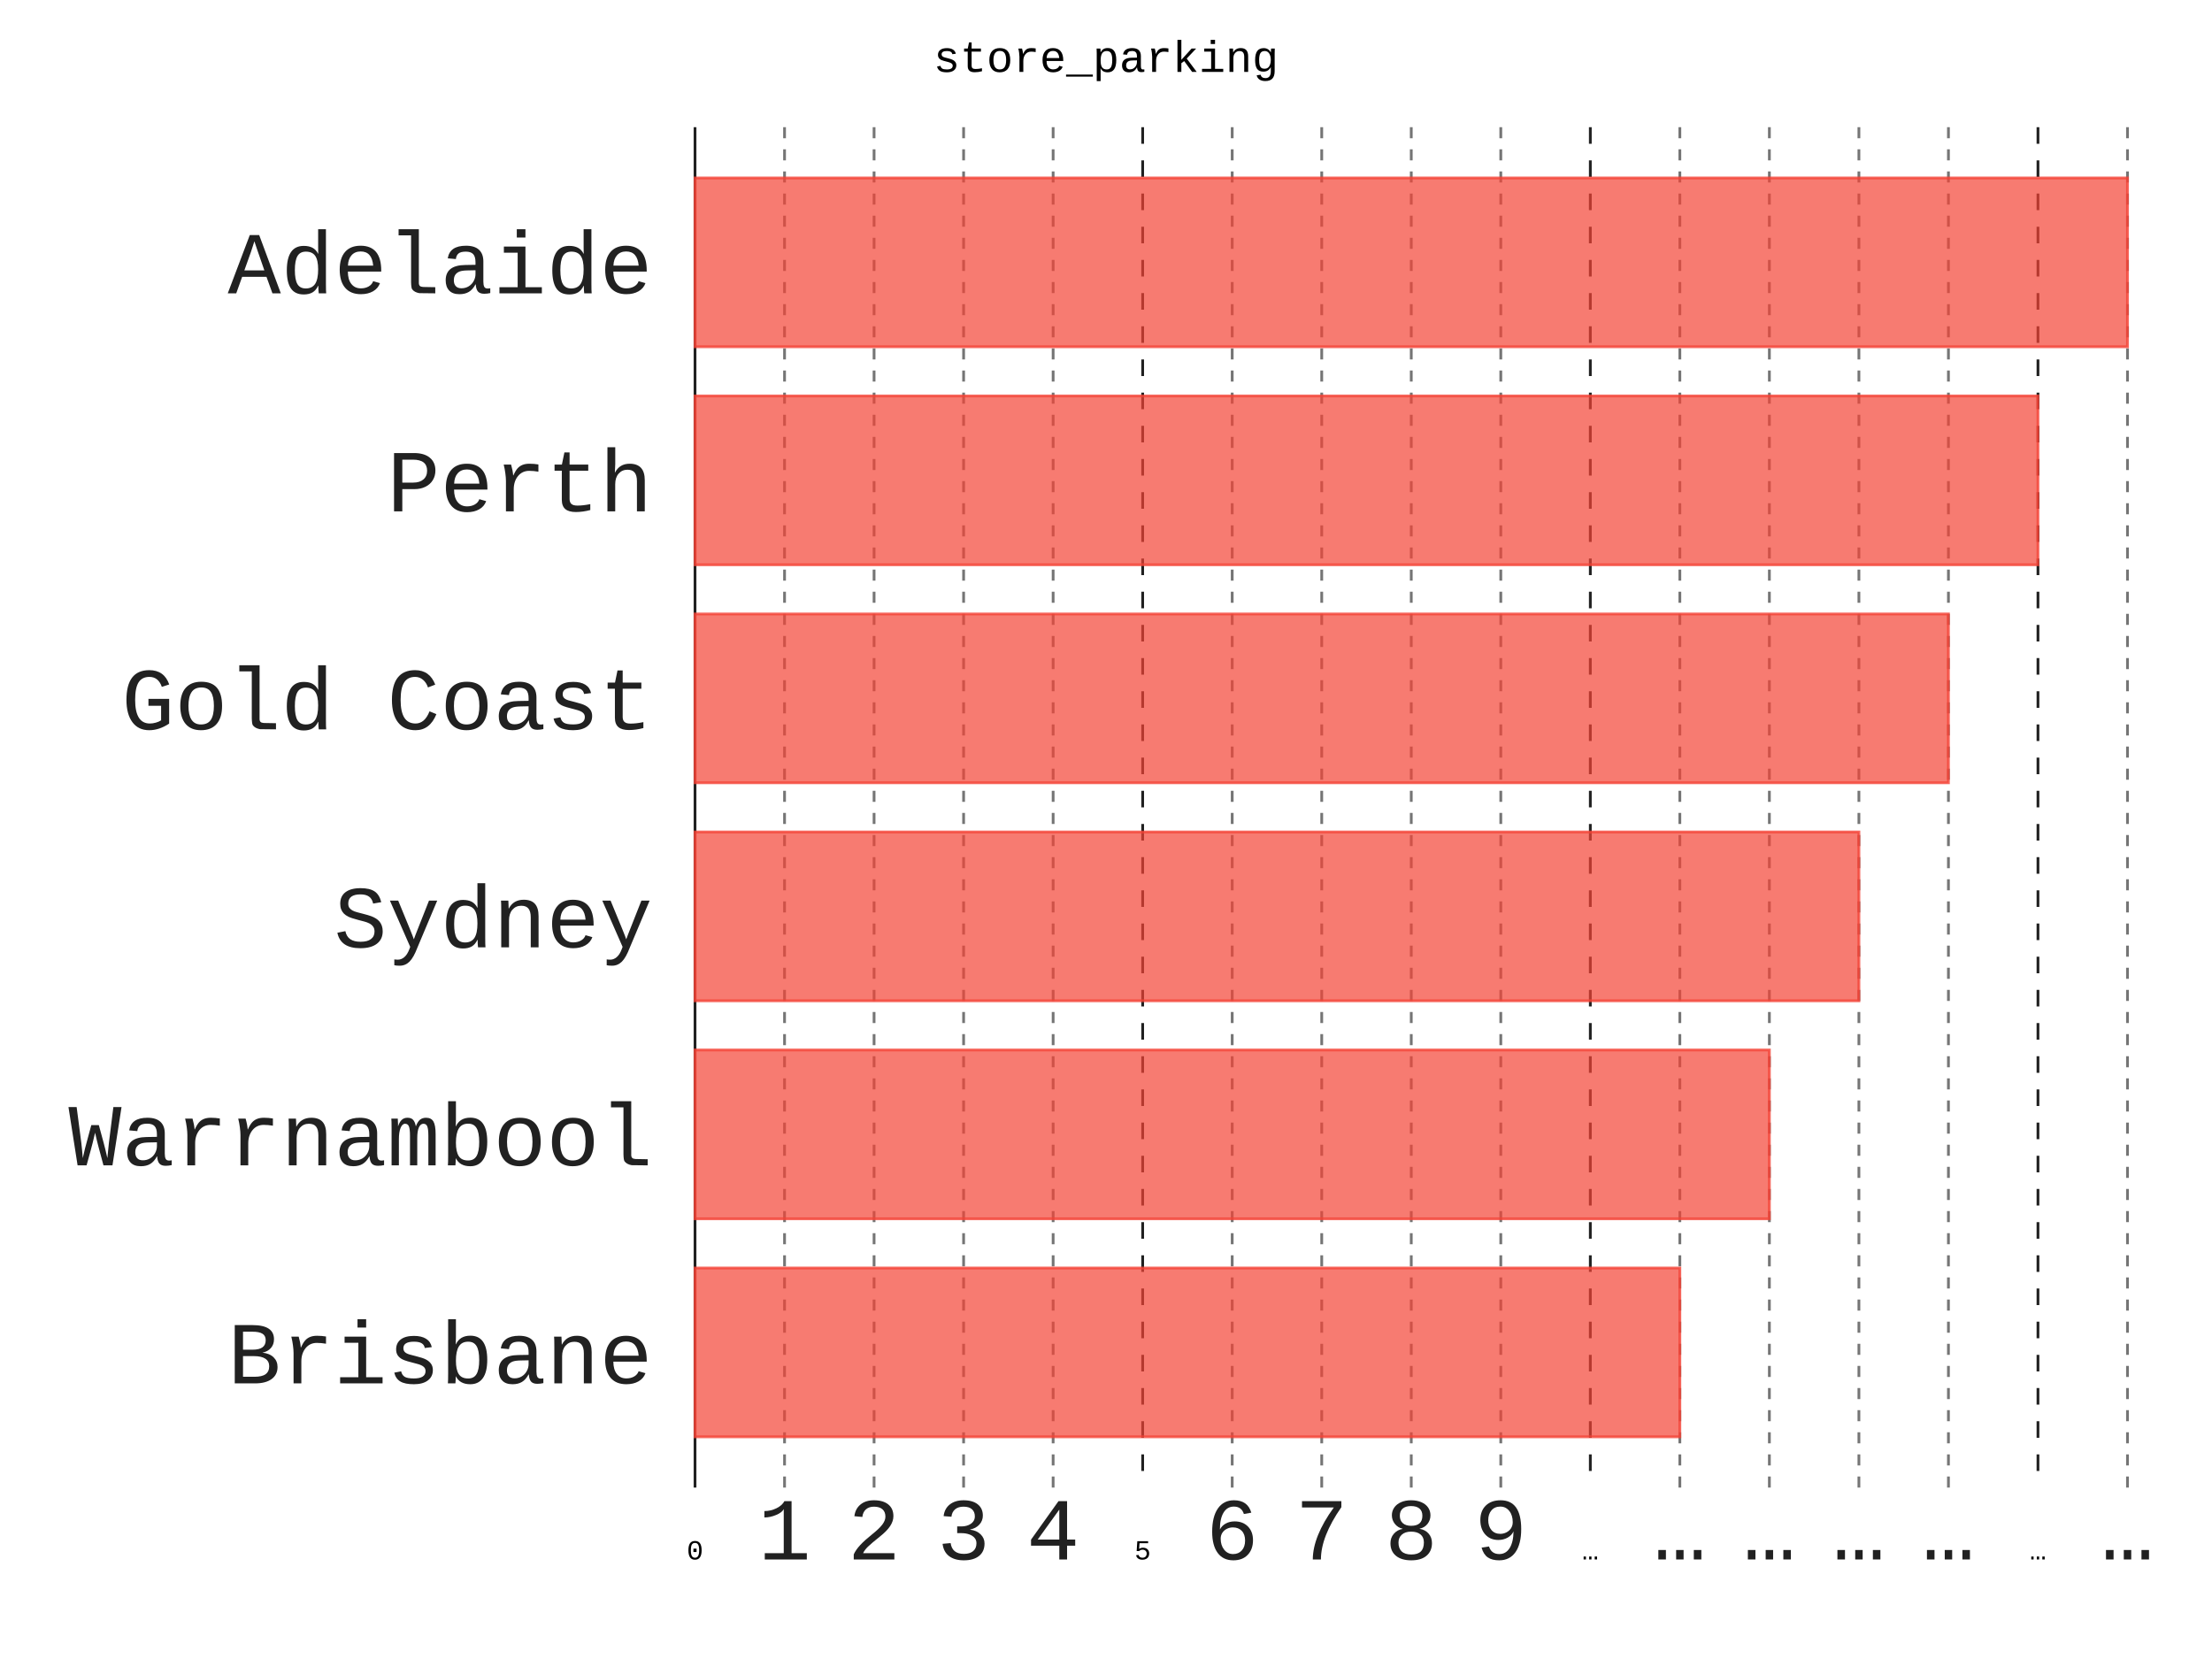
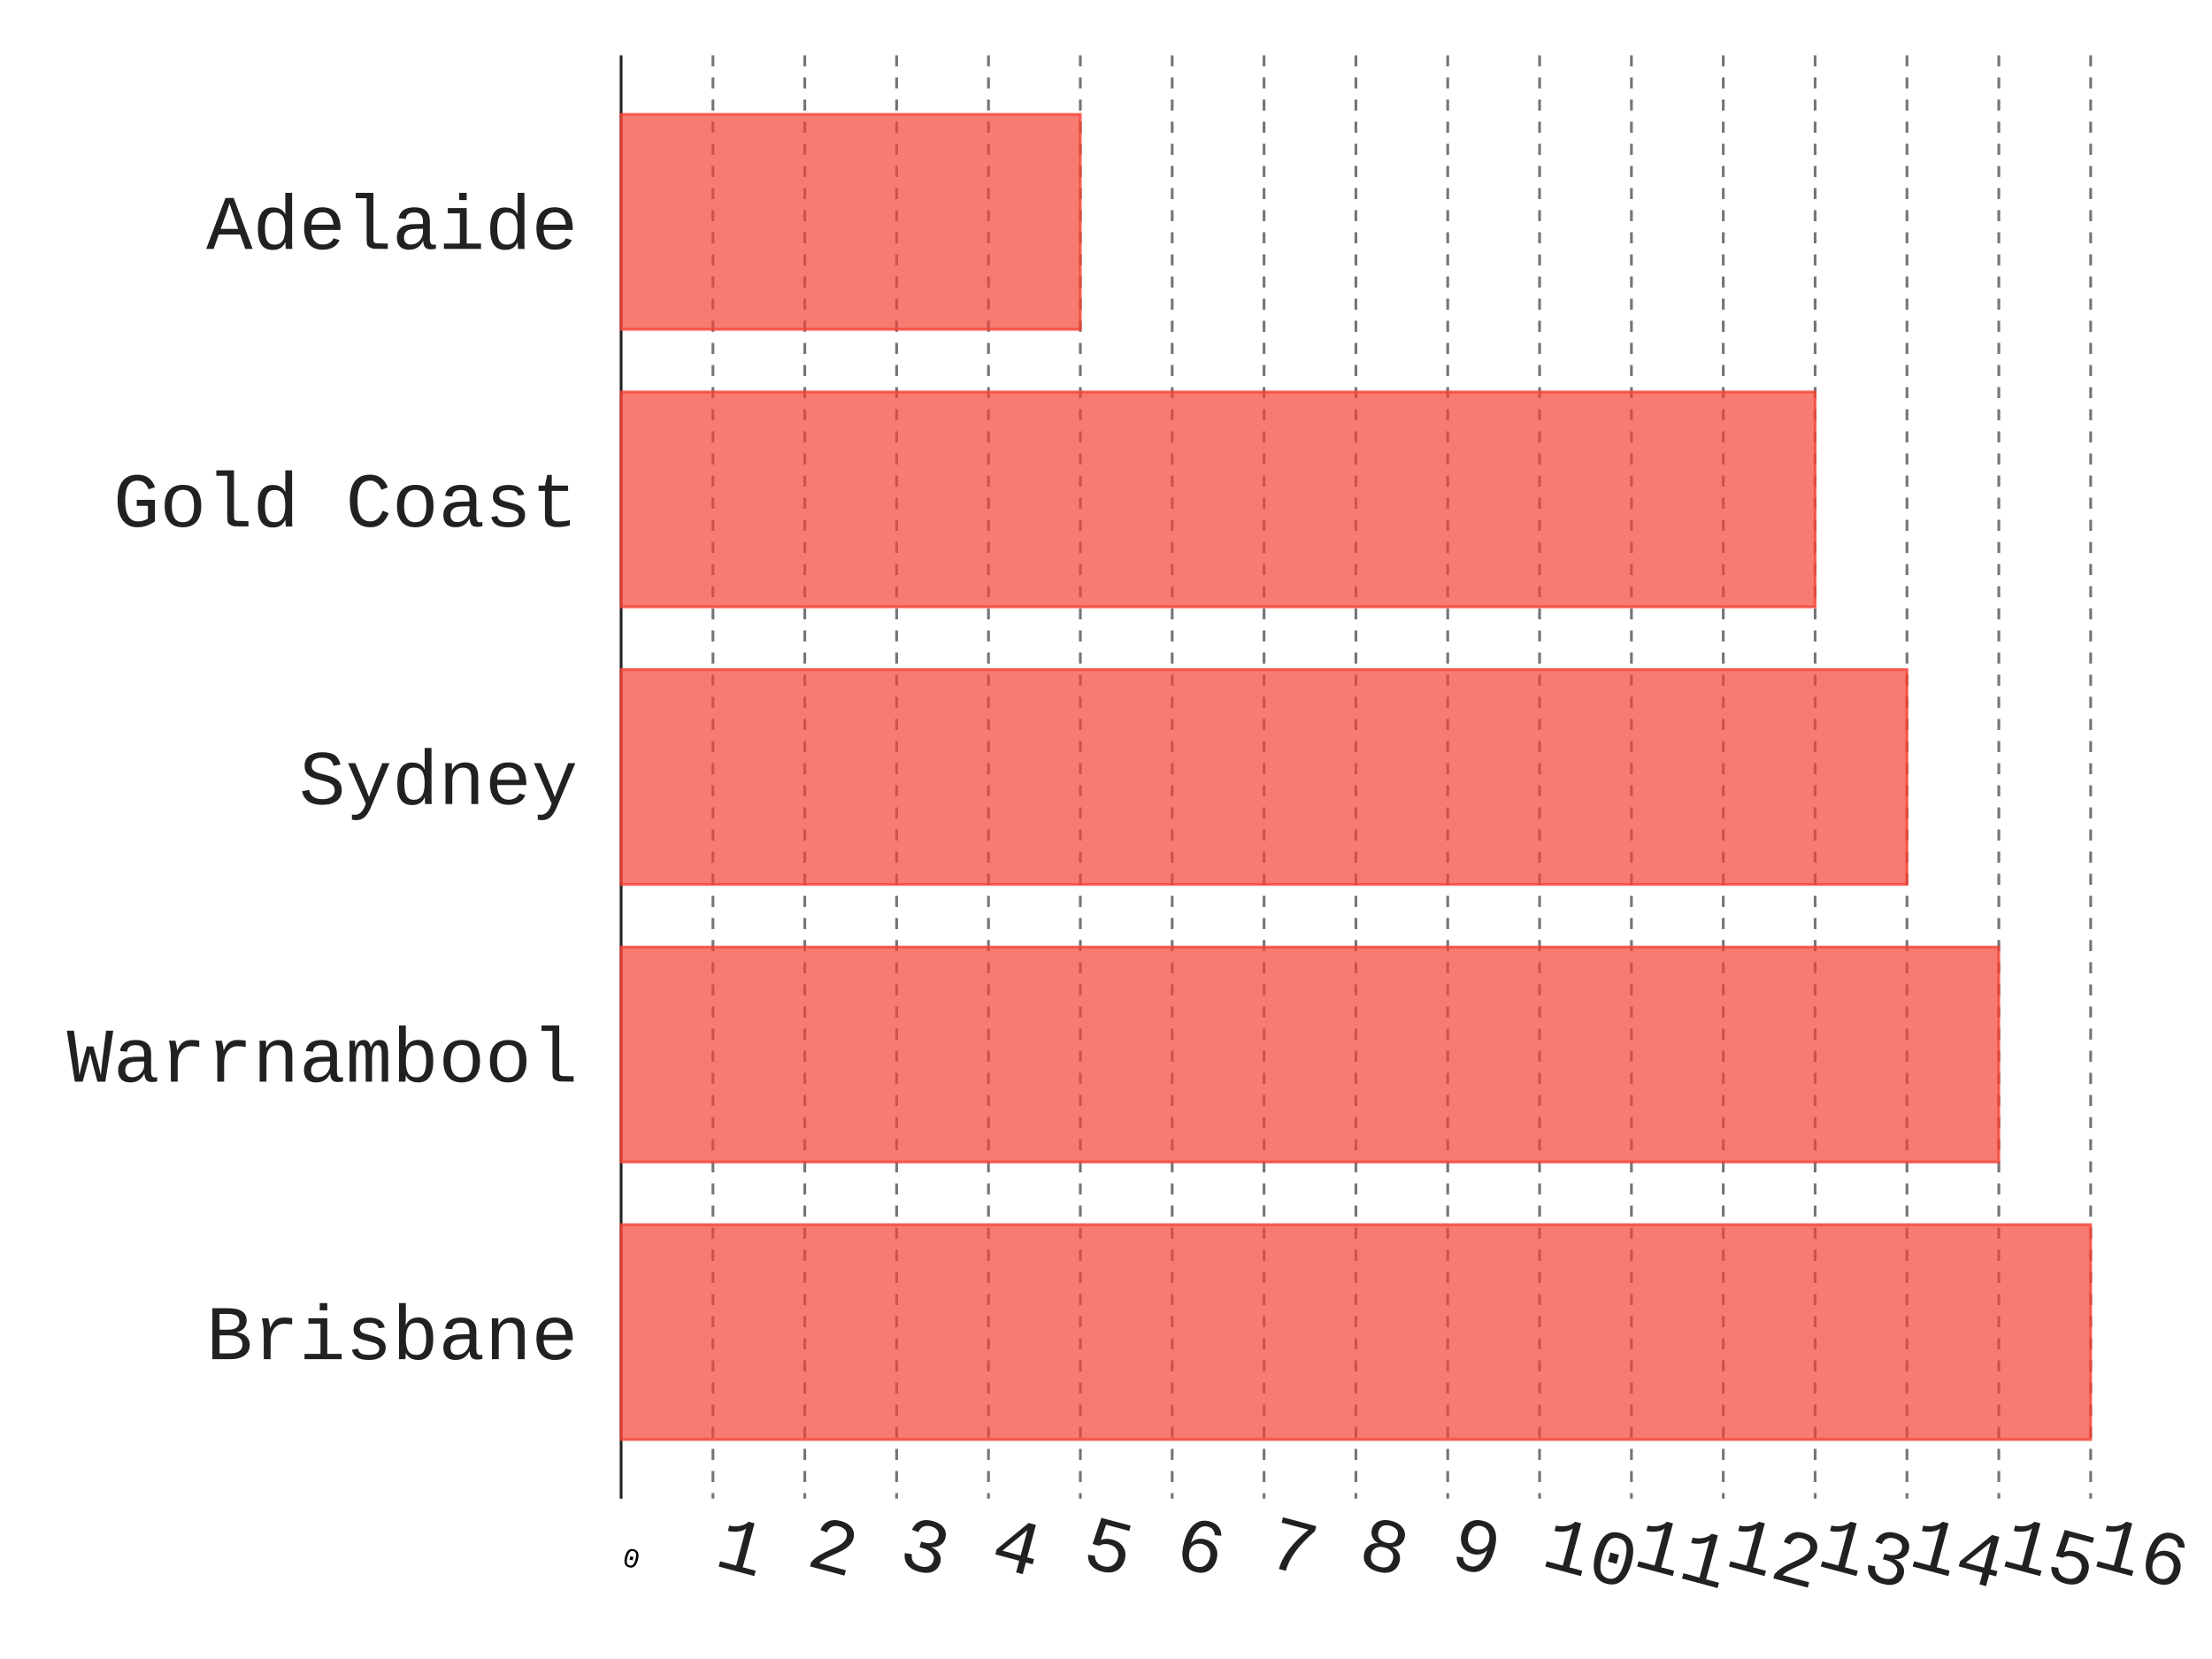
- <svg xmlns="http://www.w3.org/2000/svg" class="pygal-chart" id="chart-cbe2f3fa-1993-4365-bc94-6e845241e99d" viewBox="0 0 800 600">
+ <svg xmlns="http://www.w3.org/2000/svg" class="pygal-chart" id="chart-08a0599c-c39b-42a9-8c05-23e090fd8280" viewBox="0 0 800 600">
  <defs>
-     <style type="text/css">#chart-cbe2f3fa-1993-4365-bc94-6e845241e99d{-webkit-user-select:none;-webkit-font-smoothing:antialiased;font-family:Consolas,"Liberation Mono",Menlo,Courier,monospace}#chart-cbe2f3fa-1993-4365-bc94-6e845241e99d .title{font-family:Consolas,"Liberation Mono",Menlo,Courier,monospace;font-size:16px}#chart-cbe2f3fa-1993-4365-bc94-6e845241e99d .legends .legend text{font-family:Consolas,"Liberation Mono",Menlo,Courier,monospace;font-size:14px}#chart-cbe2f3fa-1993-4365-bc94-6e845241e99d .axis text{font-family:Consolas,"Liberation Mono",Menlo,Courier,monospace;font-size:32px}#chart-cbe2f3fa-1993-4365-bc94-6e845241e99d .axis text.major{font-family:Consolas,"Liberation Mono",Menlo,Courier,monospace;font-size:10px}#chart-cbe2f3fa-1993-4365-bc94-6e845241e99d .text-overlay text.value{font-family:Consolas,"Liberation Mono",Menlo,Courier,monospace;font-size:16px}#chart-cbe2f3fa-1993-4365-bc94-6e845241e99d .text-overlay text.label{font-family:Consolas,"Liberation Mono",Menlo,Courier,monospace;font-size:10px}#chart-cbe2f3fa-1993-4365-bc94-6e845241e99d .tooltip{font-family:Consolas,"Liberation Mono",Menlo,Courier,monospace;font-size:14px}#chart-cbe2f3fa-1993-4365-bc94-6e845241e99d text.no_data{font-family:Consolas,"Liberation Mono",Menlo,Courier,monospace;font-size:64px}
- #chart-cbe2f3fa-1993-4365-bc94-6e845241e99d{background-color:transparent}#chart-cbe2f3fa-1993-4365-bc94-6e845241e99d path,#chart-cbe2f3fa-1993-4365-bc94-6e845241e99d line,#chart-cbe2f3fa-1993-4365-bc94-6e845241e99d rect,#chart-cbe2f3fa-1993-4365-bc94-6e845241e99d circle{-webkit-transition:150ms;-moz-transition:150ms;transition:150ms}#chart-cbe2f3fa-1993-4365-bc94-6e845241e99d .graph &gt; .background{fill:transparent}#chart-cbe2f3fa-1993-4365-bc94-6e845241e99d .plot &gt; .background{fill:rgba(255,255,255,1)}#chart-cbe2f3fa-1993-4365-bc94-6e845241e99d .graph{fill:rgba(0,0,0,.87)}#chart-cbe2f3fa-1993-4365-bc94-6e845241e99d text.no_data{fill:rgba(0,0,0,1)}#chart-cbe2f3fa-1993-4365-bc94-6e845241e99d .title{fill:rgba(0,0,0,1)}#chart-cbe2f3fa-1993-4365-bc94-6e845241e99d .legends .legend text{fill:rgba(0,0,0,.87)}#chart-cbe2f3fa-1993-4365-bc94-6e845241e99d .legends .legend:hover text{fill:rgba(0,0,0,1)}#chart-cbe2f3fa-1993-4365-bc94-6e845241e99d .axis .line{stroke:rgba(0,0,0,1)}#chart-cbe2f3fa-1993-4365-bc94-6e845241e99d .axis .guide.line{stroke:rgba(0,0,0,.54)}#chart-cbe2f3fa-1993-4365-bc94-6e845241e99d .axis .major.line{stroke:rgba(0,0,0,.87)}#chart-cbe2f3fa-1993-4365-bc94-6e845241e99d .axis text.major{fill:rgba(0,0,0,1)}#chart-cbe2f3fa-1993-4365-bc94-6e845241e99d .axis.y .guides:hover .guide.line,#chart-cbe2f3fa-1993-4365-bc94-6e845241e99d .line-graph .axis.x .guides:hover .guide.line,#chart-cbe2f3fa-1993-4365-bc94-6e845241e99d .stackedline-graph .axis.x .guides:hover .guide.line,#chart-cbe2f3fa-1993-4365-bc94-6e845241e99d .xy-graph .axis.x .guides:hover .guide.line{stroke:rgba(0,0,0,1)}#chart-cbe2f3fa-1993-4365-bc94-6e845241e99d .axis .guides:hover text{fill:rgba(0,0,0,1)}#chart-cbe2f3fa-1993-4365-bc94-6e845241e99d .reactive{fill-opacity:.7;stroke-opacity:.8}#chart-cbe2f3fa-1993-4365-bc94-6e845241e99d .ci{stroke:rgba(0,0,0,.87)}#chart-cbe2f3fa-1993-4365-bc94-6e845241e99d .reactive.active,#chart-cbe2f3fa-1993-4365-bc94-6e845241e99d .active .reactive{fill-opacity:.8;stroke-opacity:.9;stroke-width:4}#chart-cbe2f3fa-1993-4365-bc94-6e845241e99d .ci .reactive.active{stroke-width:1.5}#chart-cbe2f3fa-1993-4365-bc94-6e845241e99d .series text{fill:rgba(0,0,0,1)}#chart-cbe2f3fa-1993-4365-bc94-6e845241e99d .tooltip rect{fill:rgba(255,255,255,1);stroke:rgba(0,0,0,1);-webkit-transition:opacity 150ms;-moz-transition:opacity 150ms;transition:opacity 150ms}#chart-cbe2f3fa-1993-4365-bc94-6e845241e99d .tooltip .label{fill:rgba(0,0,0,.87)}#chart-cbe2f3fa-1993-4365-bc94-6e845241e99d .tooltip .label{fill:rgba(0,0,0,.87)}#chart-cbe2f3fa-1993-4365-bc94-6e845241e99d .tooltip .legend{font-size:.8em;fill:rgba(0,0,0,.54)}#chart-cbe2f3fa-1993-4365-bc94-6e845241e99d .tooltip .x_label{font-size:.6em;fill:rgba(0,0,0,1)}#chart-cbe2f3fa-1993-4365-bc94-6e845241e99d .tooltip .xlink{font-size:.5em;text-decoration:underline}#chart-cbe2f3fa-1993-4365-bc94-6e845241e99d .tooltip .value{font-size:1.5em}#chart-cbe2f3fa-1993-4365-bc94-6e845241e99d .bound{font-size:.5em}#chart-cbe2f3fa-1993-4365-bc94-6e845241e99d .max-value{font-size:.75em;fill:rgba(0,0,0,.54)}#chart-cbe2f3fa-1993-4365-bc94-6e845241e99d .map-element{fill:rgba(255,255,255,1);stroke:rgba(0,0,0,.54) !important}#chart-cbe2f3fa-1993-4365-bc94-6e845241e99d .map-element .reactive{fill-opacity:inherit;stroke-opacity:inherit}#chart-cbe2f3fa-1993-4365-bc94-6e845241e99d .color-0,#chart-cbe2f3fa-1993-4365-bc94-6e845241e99d .color-0 a:visited{stroke:#F44336;fill:#F44336}#chart-cbe2f3fa-1993-4365-bc94-6e845241e99d .text-overlay .color-0 text{fill:black}
- #chart-cbe2f3fa-1993-4365-bc94-6e845241e99d text.no_data{text-anchor:middle}#chart-cbe2f3fa-1993-4365-bc94-6e845241e99d .guide.line{fill:none}#chart-cbe2f3fa-1993-4365-bc94-6e845241e99d .centered{text-anchor:middle}#chart-cbe2f3fa-1993-4365-bc94-6e845241e99d .title{text-anchor:middle}#chart-cbe2f3fa-1993-4365-bc94-6e845241e99d .legends .legend text{fill-opacity:1}#chart-cbe2f3fa-1993-4365-bc94-6e845241e99d .axis.x text{text-anchor:middle}#chart-cbe2f3fa-1993-4365-bc94-6e845241e99d .axis.x:not(.web) text[transform]{text-anchor:start}#chart-cbe2f3fa-1993-4365-bc94-6e845241e99d .axis.x:not(.web) text[transform].backwards{text-anchor:end}#chart-cbe2f3fa-1993-4365-bc94-6e845241e99d .axis.y text{text-anchor:end}#chart-cbe2f3fa-1993-4365-bc94-6e845241e99d .axis.y text[transform].backwards{text-anchor:start}#chart-cbe2f3fa-1993-4365-bc94-6e845241e99d .axis.y2 text{text-anchor:start}#chart-cbe2f3fa-1993-4365-bc94-6e845241e99d .axis.y2 text[transform].backwards{text-anchor:end}#chart-cbe2f3fa-1993-4365-bc94-6e845241e99d .axis .guide.line{stroke-dasharray:4,4}#chart-cbe2f3fa-1993-4365-bc94-6e845241e99d .axis .major.guide.line{stroke-dasharray:6,6}#chart-cbe2f3fa-1993-4365-bc94-6e845241e99d .horizontal .axis.y .guide.line,#chart-cbe2f3fa-1993-4365-bc94-6e845241e99d .horizontal .axis.y2 .guide.line,#chart-cbe2f3fa-1993-4365-bc94-6e845241e99d .vertical .axis.x .guide.line{opacity:0}#chart-cbe2f3fa-1993-4365-bc94-6e845241e99d .horizontal .axis.always_show .guide.line,#chart-cbe2f3fa-1993-4365-bc94-6e845241e99d .vertical .axis.always_show .guide.line{opacity:1 !important}#chart-cbe2f3fa-1993-4365-bc94-6e845241e99d .axis.y .guides:hover .guide.line,#chart-cbe2f3fa-1993-4365-bc94-6e845241e99d .axis.y2 .guides:hover .guide.line,#chart-cbe2f3fa-1993-4365-bc94-6e845241e99d .axis.x .guides:hover .guide.line{opacity:1}#chart-cbe2f3fa-1993-4365-bc94-6e845241e99d .axis .guides:hover text{opacity:1}#chart-cbe2f3fa-1993-4365-bc94-6e845241e99d .nofill{fill:none}#chart-cbe2f3fa-1993-4365-bc94-6e845241e99d .subtle-fill{fill-opacity:.2}#chart-cbe2f3fa-1993-4365-bc94-6e845241e99d .dot{stroke-width:1px;fill-opacity:1}#chart-cbe2f3fa-1993-4365-bc94-6e845241e99d .dot.active{stroke-width:5px}#chart-cbe2f3fa-1993-4365-bc94-6e845241e99d .dot.negative{fill:transparent}#chart-cbe2f3fa-1993-4365-bc94-6e845241e99d text,#chart-cbe2f3fa-1993-4365-bc94-6e845241e99d tspan{stroke:none !important}#chart-cbe2f3fa-1993-4365-bc94-6e845241e99d .series text.active{opacity:1}#chart-cbe2f3fa-1993-4365-bc94-6e845241e99d .tooltip rect{fill-opacity:.95;stroke-width:.5}#chart-cbe2f3fa-1993-4365-bc94-6e845241e99d .tooltip text{fill-opacity:1}#chart-cbe2f3fa-1993-4365-bc94-6e845241e99d .showable{visibility:hidden}#chart-cbe2f3fa-1993-4365-bc94-6e845241e99d .showable.shown{visibility:visible}#chart-cbe2f3fa-1993-4365-bc94-6e845241e99d .gauge-background{fill:rgba(229,229,229,1);stroke:none}#chart-cbe2f3fa-1993-4365-bc94-6e845241e99d .bg-lines{stroke:transparent;stroke-width:2px}</style>
+     <style type="text/css">#chart-08a0599c-c39b-42a9-8c05-23e090fd8280{-webkit-user-select:none;-webkit-font-smoothing:antialiased;font-family:Consolas,"Liberation Mono",Menlo,Courier,monospace}#chart-08a0599c-c39b-42a9-8c05-23e090fd8280 .title{font-family:Consolas,"Liberation Mono",Menlo,Courier,monospace;font-size:16px}#chart-08a0599c-c39b-42a9-8c05-23e090fd8280 .legends .legend text{font-family:Consolas,"Liberation Mono",Menlo,Courier,monospace;font-size:32px}#chart-08a0599c-c39b-42a9-8c05-23e090fd8280 .axis text{font-family:Consolas,"Liberation Mono",Menlo,Courier,monospace;font-size:28px}#chart-08a0599c-c39b-42a9-8c05-23e090fd8280 .axis text.major{font-family:Consolas,"Liberation Mono",Menlo,Courier,monospace;font-size:10px}#chart-08a0599c-c39b-42a9-8c05-23e090fd8280 .text-overlay text.value{font-family:Consolas,"Liberation Mono",Menlo,Courier,monospace;font-size:16px}#chart-08a0599c-c39b-42a9-8c05-23e090fd8280 .text-overlay text.label{font-family:Consolas,"Liberation Mono",Menlo,Courier,monospace;font-size:10px}#chart-08a0599c-c39b-42a9-8c05-23e090fd8280 .tooltip{font-family:Consolas,"Liberation Mono",Menlo,Courier,monospace;font-size:14px}#chart-08a0599c-c39b-42a9-8c05-23e090fd8280 text.no_data{font-family:Consolas,"Liberation Mono",Menlo,Courier,monospace;font-size:64px}
+ #chart-08a0599c-c39b-42a9-8c05-23e090fd8280{background-color:transparent}#chart-08a0599c-c39b-42a9-8c05-23e090fd8280 path,#chart-08a0599c-c39b-42a9-8c05-23e090fd8280 line,#chart-08a0599c-c39b-42a9-8c05-23e090fd8280 rect,#chart-08a0599c-c39b-42a9-8c05-23e090fd8280 circle{-webkit-transition:150ms;-moz-transition:150ms;transition:150ms}#chart-08a0599c-c39b-42a9-8c05-23e090fd8280 .graph &gt; .background{fill:transparent}#chart-08a0599c-c39b-42a9-8c05-23e090fd8280 .plot &gt; .background{fill:rgba(255,255,255,1)}#chart-08a0599c-c39b-42a9-8c05-23e090fd8280 .graph{fill:rgba(0,0,0,.87)}#chart-08a0599c-c39b-42a9-8c05-23e090fd8280 text.no_data{fill:rgba(0,0,0,1)}#chart-08a0599c-c39b-42a9-8c05-23e090fd8280 .title{fill:rgba(0,0,0,1)}#chart-08a0599c-c39b-42a9-8c05-23e090fd8280 .legends .legend text{fill:rgba(0,0,0,.87)}#chart-08a0599c-c39b-42a9-8c05-23e090fd8280 .legends .legend:hover text{fill:rgba(0,0,0,1)}#chart-08a0599c-c39b-42a9-8c05-23e090fd8280 .axis .line{stroke:rgba(0,0,0,1)}#chart-08a0599c-c39b-42a9-8c05-23e090fd8280 .axis .guide.line{stroke:rgba(0,0,0,.54)}#chart-08a0599c-c39b-42a9-8c05-23e090fd8280 .axis .major.line{stroke:rgba(0,0,0,.87)}#chart-08a0599c-c39b-42a9-8c05-23e090fd8280 .axis text.major{fill:rgba(0,0,0,1)}#chart-08a0599c-c39b-42a9-8c05-23e090fd8280 .axis.y .guides:hover .guide.line,#chart-08a0599c-c39b-42a9-8c05-23e090fd8280 .line-graph .axis.x .guides:hover .guide.line,#chart-08a0599c-c39b-42a9-8c05-23e090fd8280 .stackedline-graph .axis.x .guides:hover .guide.line,#chart-08a0599c-c39b-42a9-8c05-23e090fd8280 .xy-graph .axis.x .guides:hover .guide.line{stroke:rgba(0,0,0,1)}#chart-08a0599c-c39b-42a9-8c05-23e090fd8280 .axis .guides:hover text{fill:rgba(0,0,0,1)}#chart-08a0599c-c39b-42a9-8c05-23e090fd8280 .reactive{fill-opacity:.7;stroke-opacity:.8}#chart-08a0599c-c39b-42a9-8c05-23e090fd8280 .ci{stroke:rgba(0,0,0,.87)}#chart-08a0599c-c39b-42a9-8c05-23e090fd8280 .reactive.active,#chart-08a0599c-c39b-42a9-8c05-23e090fd8280 .active .reactive{fill-opacity:.8;stroke-opacity:.9;stroke-width:4}#chart-08a0599c-c39b-42a9-8c05-23e090fd8280 .ci .reactive.active{stroke-width:1.5}#chart-08a0599c-c39b-42a9-8c05-23e090fd8280 .series text{fill:rgba(0,0,0,1)}#chart-08a0599c-c39b-42a9-8c05-23e090fd8280 .tooltip rect{fill:rgba(255,255,255,1);stroke:rgba(0,0,0,1);-webkit-transition:opacity 150ms;-moz-transition:opacity 150ms;transition:opacity 150ms}#chart-08a0599c-c39b-42a9-8c05-23e090fd8280 .tooltip .label{fill:rgba(0,0,0,.87)}#chart-08a0599c-c39b-42a9-8c05-23e090fd8280 .tooltip .label{fill:rgba(0,0,0,.87)}#chart-08a0599c-c39b-42a9-8c05-23e090fd8280 .tooltip .legend{font-size:.8em;fill:rgba(0,0,0,.54)}#chart-08a0599c-c39b-42a9-8c05-23e090fd8280 .tooltip .x_label{font-size:.6em;fill:rgba(0,0,0,1)}#chart-08a0599c-c39b-42a9-8c05-23e090fd8280 .tooltip .xlink{font-size:.5em;text-decoration:underline}#chart-08a0599c-c39b-42a9-8c05-23e090fd8280 .tooltip .value{font-size:1.5em}#chart-08a0599c-c39b-42a9-8c05-23e090fd8280 .bound{font-size:.5em}#chart-08a0599c-c39b-42a9-8c05-23e090fd8280 .max-value{font-size:.75em;fill:rgba(0,0,0,.54)}#chart-08a0599c-c39b-42a9-8c05-23e090fd8280 .map-element{fill:rgba(255,255,255,1);stroke:rgba(0,0,0,.54) !important}#chart-08a0599c-c39b-42a9-8c05-23e090fd8280 .map-element .reactive{fill-opacity:inherit;stroke-opacity:inherit}#chart-08a0599c-c39b-42a9-8c05-23e090fd8280 .color-0,#chart-08a0599c-c39b-42a9-8c05-23e090fd8280 .color-0 a:visited{stroke:#F44336;fill:#F44336}#chart-08a0599c-c39b-42a9-8c05-23e090fd8280 .text-overlay .color-0 text{fill:black}
+ #chart-08a0599c-c39b-42a9-8c05-23e090fd8280 text.no_data{text-anchor:middle}#chart-08a0599c-c39b-42a9-8c05-23e090fd8280 .guide.line{fill:none}#chart-08a0599c-c39b-42a9-8c05-23e090fd8280 .centered{text-anchor:middle}#chart-08a0599c-c39b-42a9-8c05-23e090fd8280 .title{text-anchor:middle}#chart-08a0599c-c39b-42a9-8c05-23e090fd8280 .legends .legend text{fill-opacity:1}#chart-08a0599c-c39b-42a9-8c05-23e090fd8280 .axis.x text{text-anchor:middle}#chart-08a0599c-c39b-42a9-8c05-23e090fd8280 .axis.x:not(.web) text[transform]{text-anchor:start}#chart-08a0599c-c39b-42a9-8c05-23e090fd8280 .axis.x:not(.web) text[transform].backwards{text-anchor:end}#chart-08a0599c-c39b-42a9-8c05-23e090fd8280 .axis.y text{text-anchor:end}#chart-08a0599c-c39b-42a9-8c05-23e090fd8280 .axis.y text[transform].backwards{text-anchor:start}#chart-08a0599c-c39b-42a9-8c05-23e090fd8280 .axis.y2 text{text-anchor:start}#chart-08a0599c-c39b-42a9-8c05-23e090fd8280 .axis.y2 text[transform].backwards{text-anchor:end}#chart-08a0599c-c39b-42a9-8c05-23e090fd8280 .axis .guide.line{stroke-dasharray:4,4}#chart-08a0599c-c39b-42a9-8c05-23e090fd8280 .axis .major.guide.line{stroke-dasharray:6,6}#chart-08a0599c-c39b-42a9-8c05-23e090fd8280 .horizontal .axis.y .guide.line,#chart-08a0599c-c39b-42a9-8c05-23e090fd8280 .horizontal .axis.y2 .guide.line,#chart-08a0599c-c39b-42a9-8c05-23e090fd8280 .vertical .axis.x .guide.line{opacity:0}#chart-08a0599c-c39b-42a9-8c05-23e090fd8280 .horizontal .axis.always_show .guide.line,#chart-08a0599c-c39b-42a9-8c05-23e090fd8280 .vertical .axis.always_show .guide.line{opacity:1 !important}#chart-08a0599c-c39b-42a9-8c05-23e090fd8280 .axis.y .guides:hover .guide.line,#chart-08a0599c-c39b-42a9-8c05-23e090fd8280 .axis.y2 .guides:hover .guide.line,#chart-08a0599c-c39b-42a9-8c05-23e090fd8280 .axis.x .guides:hover .guide.line{opacity:1}#chart-08a0599c-c39b-42a9-8c05-23e090fd8280 .axis .guides:hover text{opacity:1}#chart-08a0599c-c39b-42a9-8c05-23e090fd8280 .nofill{fill:none}#chart-08a0599c-c39b-42a9-8c05-23e090fd8280 .subtle-fill{fill-opacity:.2}#chart-08a0599c-c39b-42a9-8c05-23e090fd8280 .dot{stroke-width:1px;fill-opacity:1}#chart-08a0599c-c39b-42a9-8c05-23e090fd8280 .dot.active{stroke-width:5px}#chart-08a0599c-c39b-42a9-8c05-23e090fd8280 .dot.negative{fill:transparent}#chart-08a0599c-c39b-42a9-8c05-23e090fd8280 text,#chart-08a0599c-c39b-42a9-8c05-23e090fd8280 tspan{stroke:none !important}#chart-08a0599c-c39b-42a9-8c05-23e090fd8280 .series text.active{opacity:1}#chart-08a0599c-c39b-42a9-8c05-23e090fd8280 .tooltip rect{fill-opacity:.95;stroke-width:.5}#chart-08a0599c-c39b-42a9-8c05-23e090fd8280 .tooltip text{fill-opacity:1}#chart-08a0599c-c39b-42a9-8c05-23e090fd8280 .showable{visibility:hidden}#chart-08a0599c-c39b-42a9-8c05-23e090fd8280 .showable.shown{visibility:visible}#chart-08a0599c-c39b-42a9-8c05-23e090fd8280 .gauge-background{fill:rgba(229,229,229,1);stroke:none}#chart-08a0599c-c39b-42a9-8c05-23e090fd8280 .bg-lines{stroke:transparent;stroke-width:2px}</style>
  </defs>
  <g class="graph horizontalbar-graph horizontal">
    <rect class="background" height="600" width="800" x="0" y="0" />
-     <g class="plot" transform="translate(241, 46)">
-       <rect class="background" height="492" width="538.8" x="0" y="0" />
+     <g class="plot" transform="translate(214, 20)">
+       <rect class="background" height="522" width="552.745" x="0" y="0" />
      <g class="axis y">
        <g class="guides">
-           <text class="" x="-5" y="454.315">Brisbane</text>
+           <text class="" x="-5" y="471.569">Brisbane</text>
        </g>
        <g class="guides">
-           <text class="" x="-5" y="375.469">Warrnambool</text>
+           <text class="" x="-5" y="371.185">Warrnambool</text>
        </g>
        <g class="guides">
-           <text class="" x="-5" y="296.623">Sydney</text>
+           <text class="" x="-5" y="270.8">Sydney</text>
        </g>
        <g class="guides">
-           <text class="" x="-5" y="217.777">Gold Coast</text>
+           <text class="" x="-5" y="170.415">Gold Coast</text>
        </g>
        <g class="guides">
-           <text class="" x="-5" y="138.931">Perth</text>
-         </g>
-         <g class="guides">
-           <text class="" x="-5" y="60.085">Adelaide</text>
+           <text class="" x="-5" y="70.031">Adelaide</text>
        </g>
      </g>
      <g class="axis x always_show">
        <g class="guides">
-           <path class="axis major line" d="M10.362 0 v492" />
-           <text class="major" x="10.362" y="518.0">0</text>
+           <path class="axis major line" d="M10.63 0 v522" />
+           <text class="major" transform="rotate(15 10.62971 546)" x="10.63" y="546.0">0</text>
        </g>
        <g class="guides">
-           <path class="guide line" d="M42.741 0 v492" />
-           <text class="" x="42.741" y="518.0">1</text>
+           <path class="guide line" d="M43.848 0 v522" />
+           <text class="" transform="rotate(15 43.84755 546)" x="43.848" y="546.0">1</text>
        </g>
        <g class="guides">
-           <path class="guide line" d="M75.121 0 v492" />
-           <text class="" x="75.121" y="518.0">2</text>
+           <path class="guide line" d="M77.065 0 v522" />
+           <text class="" transform="rotate(15 77.06539 546)" x="77.065" y="546.0">2</text>
        </g>
        <g class="guides">
-           <path class="guide line" d="M107.501 0 v492" />
-           <text class="" x="107.501" y="518.0">3</text>
+           <path class="guide line" d="M110.283 0 v522" />
+           <text class="" transform="rotate(15 110.2832 546)" x="110.283" y="546.0">3</text>
        </g>
        <g class="guides">
-           <path class="guide line" d="M139.881 0 v492" />
-           <text class="" x="139.881" y="518.0">4</text>
+           <path class="guide line" d="M143.501 0 v522" />
+           <text class="" transform="rotate(15 143.5011 546)" x="143.501" y="546.0">4</text>
        </g>
        <g class="guides">
-           <path class="major guide line" d="M172.261 0 v492" />
-           <text class="major" x="172.261" y="518.0">5</text>
+           <path class="guide line" d="M176.719 0 v522" />
+           <text class="" transform="rotate(15 176.7189 546)" x="176.719" y="546.0">5</text>
        </g>
        <g class="guides">
-           <path class="guide line" d="M204.64 0 v492" />
-           <text class="" x="204.64" y="518.0">6</text>
+           <path class="guide line" d="M209.937 0 v522" />
+           <text class="" transform="rotate(15 209.9368 546)" x="209.937" y="546.0">6</text>
        </g>
        <g class="guides">
-           <path class="guide line" d="M237.02 0 v492" />
-           <text class="" x="237.02" y="518.0">7</text>
+           <path class="guide line" d="M243.155 0 v522" />
+           <text class="" transform="rotate(15 243.1546 546)" x="243.155" y="546.0">7</text>
        </g>
        <g class="guides">
-           <path class="guide line" d="M269.4 0 v492" />
-           <text class="" x="269.4" y="518.0">8</text>
+           <path class="guide line" d="M276.372 0 v522" />
+           <text class="" transform="rotate(15 276.3724 546)" x="276.372" y="546.0">8</text>
        </g>
        <g class="guides">
-           <path class="guide line" d="M301.78 0 v492" />
-           <text class="" x="301.78" y="518.0">9</text>
+           <path class="guide line" d="M309.59 0 v522" />
+           <text class="" transform="rotate(15 309.5903 546)" x="309.59" y="546.0">9</text>
        </g>
        <g class="guides">
-           <path class="major guide line" d="M334.16 0 v492" />
-           <text class="major" x="334.16" y="518.0">…</text>
+           <path class="guide line" d="M342.808 0 v522" />
+           <text class="" transform="rotate(15 342.8081 546)" x="342.808" y="546.0">10</text>
        </g>
        <g class="guides">
-           <path class="guide line" d="M366.539 0 v492" />
-           <text class="" x="366.539" y="518.0">…</text>
+           <path class="guide line" d="M376.026 0 v522" />
+           <text class="" transform="rotate(15 376.026 546)" x="376.026" y="546.0">11</text>
        </g>
        <g class="guides">
-           <path class="guide line" d="M398.919 0 v492" />
-           <text class="" x="398.919" y="518.0">…</text>
+           <path class="guide line" d="M409.244 0 v522" />
+           <text class="" transform="rotate(15 409.2438 546)" x="409.244" y="546.0">12</text>
        </g>
        <g class="guides">
-           <path class="guide line" d="M431.299 0 v492" />
-           <text class="" x="431.299" y="518.0">…</text>
+           <path class="guide line" d="M442.462 0 v522" />
+           <text class="" transform="rotate(15 442.4617 546)" x="442.462" y="546.0">13</text>
        </g>
        <g class="guides">
-           <path class="guide line" d="M463.679 0 v492" />
-           <text class="" x="463.679" y="518.0">…</text>
+           <path class="guide line" d="M475.679 0 v522" />
+           <text class="" transform="rotate(15 475.6795 546)" x="475.679" y="546.0">14</text>
        </g>
        <g class="guides">
-           <path class="major guide line" d="M496.059 0 v492" />
-           <text class="major" x="496.059" y="518.0">…</text>
+           <path class="guide line" d="M508.897 0 v522" />
+           <text class="" transform="rotate(15 508.8973 546)" x="508.897" y="546.0">15</text>
        </g>
        <g class="guides">
-           <path class="guide line" d="M528.438 0 v492" />
-           <text class="" x="528.438" y="518.0">…</text>
+           <path class="guide line" d="M542.115 0 v522" />
+           <text class="" transform="rotate(15 542.1152 546)" x="542.115" y="546.0">16</text>
        </g>
      </g>
      <g class="series serie-0 color-0">
        <g class="bars">
          <g class="bar">
-             <rect class="rect reactive tooltip-trigger" height="61.058" rx="0" ry="0" width="356.178" x="10.362" y="412.586" />
+             <rect class="rect reactive tooltip-trigger" height="77.738" rx="0" ry="0" width="531.485" x="10.63" y="422.9" />
          </g>
          <g class="bar">
-             <rect class="rect reactive tooltip-trigger" height="61.058" rx="0" ry="0" width="388.558" x="10.362" y="333.74" />
+             <rect class="rect reactive tooltip-trigger" height="77.738" rx="0" ry="0" width="498.268" x="10.63" y="322.516" />
          </g>
          <g class="bar">
-             <rect class="rect reactive tooltip-trigger" height="61.058" rx="0" ry="0" width="420.937" x="10.362" y="254.894" />
+             <rect class="rect reactive tooltip-trigger" height="77.738" rx="0" ry="0" width="465.05" x="10.63" y="222.131" />
          </g>
          <g class="bar">
-             <rect class="rect reactive tooltip-trigger" height="61.058" rx="0" ry="0" width="453.317" x="10.362" y="176.048" />
+             <rect class="rect reactive tooltip-trigger" height="77.738" rx="0" ry="0" width="431.832" x="10.63" y="121.746" />
          </g>
          <g class="bar">
-             <rect class="rect reactive tooltip-trigger" height="61.058" rx="0" ry="0" width="485.697" x="10.362" y="97.202" />
-           </g>
-           <g class="bar">
-             <rect class="rect reactive tooltip-trigger" height="61.058" rx="0" ry="0" width="518.077" x="10.362" y="18.355" />
+             <rect class="rect reactive tooltip-trigger" height="77.738" rx="0" ry="0" width="166.089" x="10.63" y="21.362" />
          </g>
        </g>
      </g>
    </g>
-     <g class="titles">
-       <text class="title plot_title" x="400.0" y="26">store_parking</text>
-     </g>
-     <g class="plot overlay" transform="translate(241, 46)">
+     <g class="titles" />
+     <g class="plot overlay" transform="translate(214, 20)">
      <g class="series serie-0 color-0" />
    </g>
-     <g class="plot text-overlay" transform="translate(241, 46)">
+     <g class="plot text-overlay" transform="translate(214, 20)">
      <g class="series serie-0 color-0" />
    </g>
-     <g class="plot tooltip-overlay" transform="translate(241, 46)">
+     <g class="plot tooltip-overlay" transform="translate(214, 20)">
      <g class="tooltip" style="opacity: 0" transform="translate(0 0)">
        <rect class="tooltip-box" height="0" rx="0" ry="0" width="0" />
        <g class="text" />
      </g>
    </g>
  </g>
</svg>
